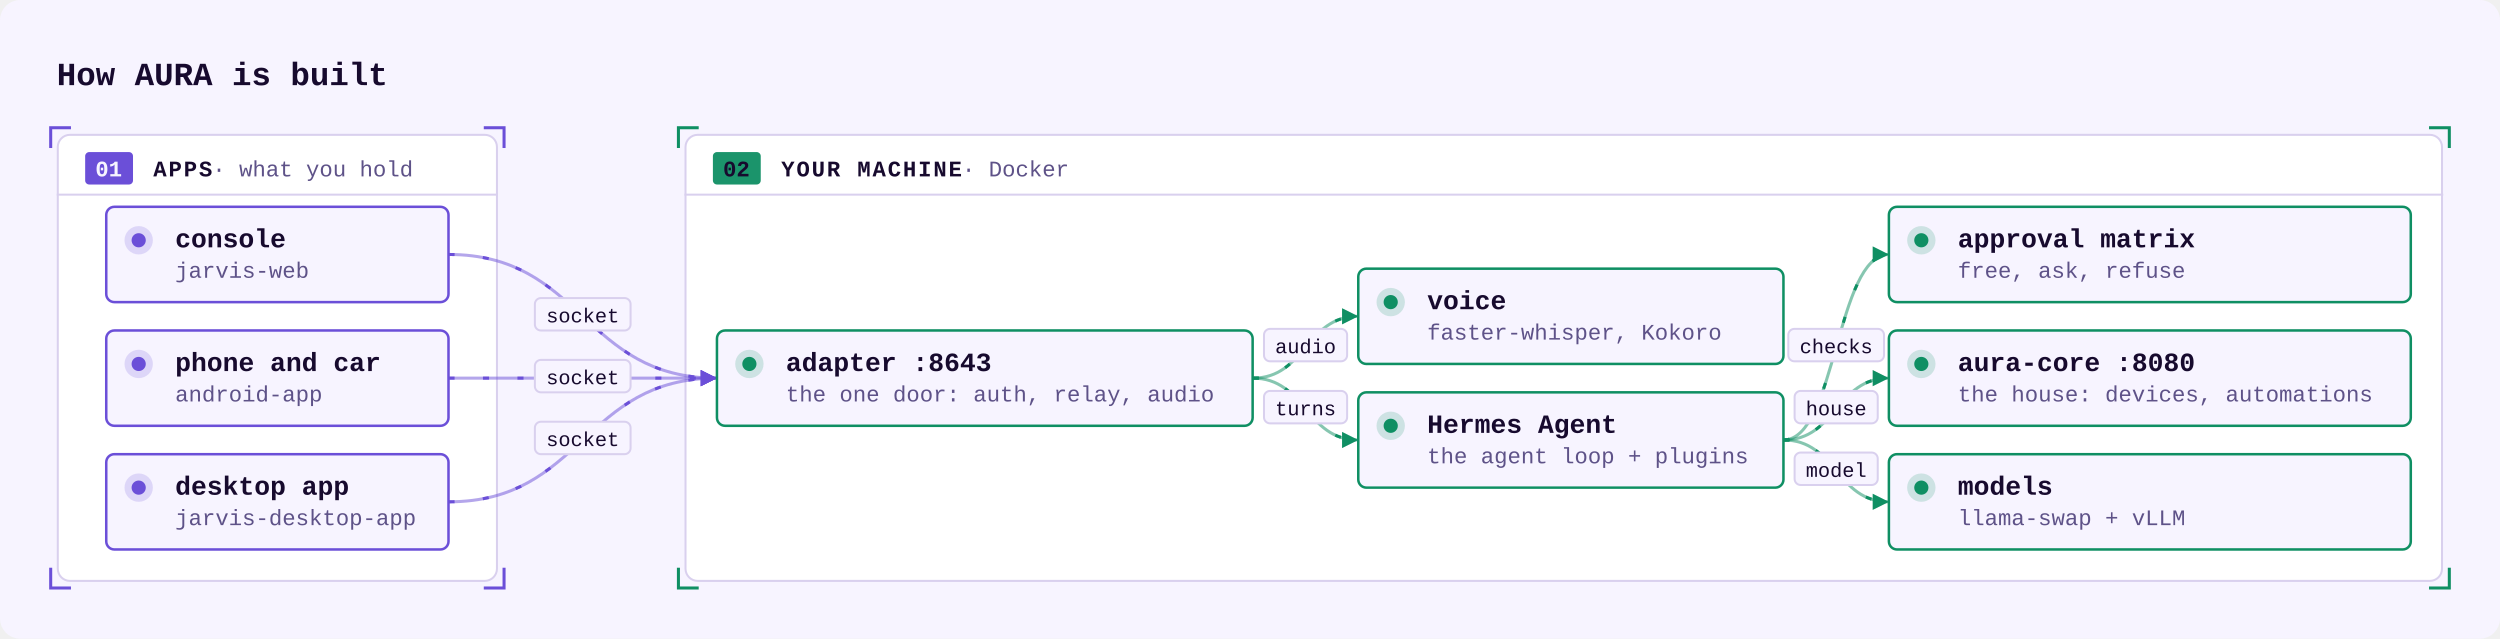
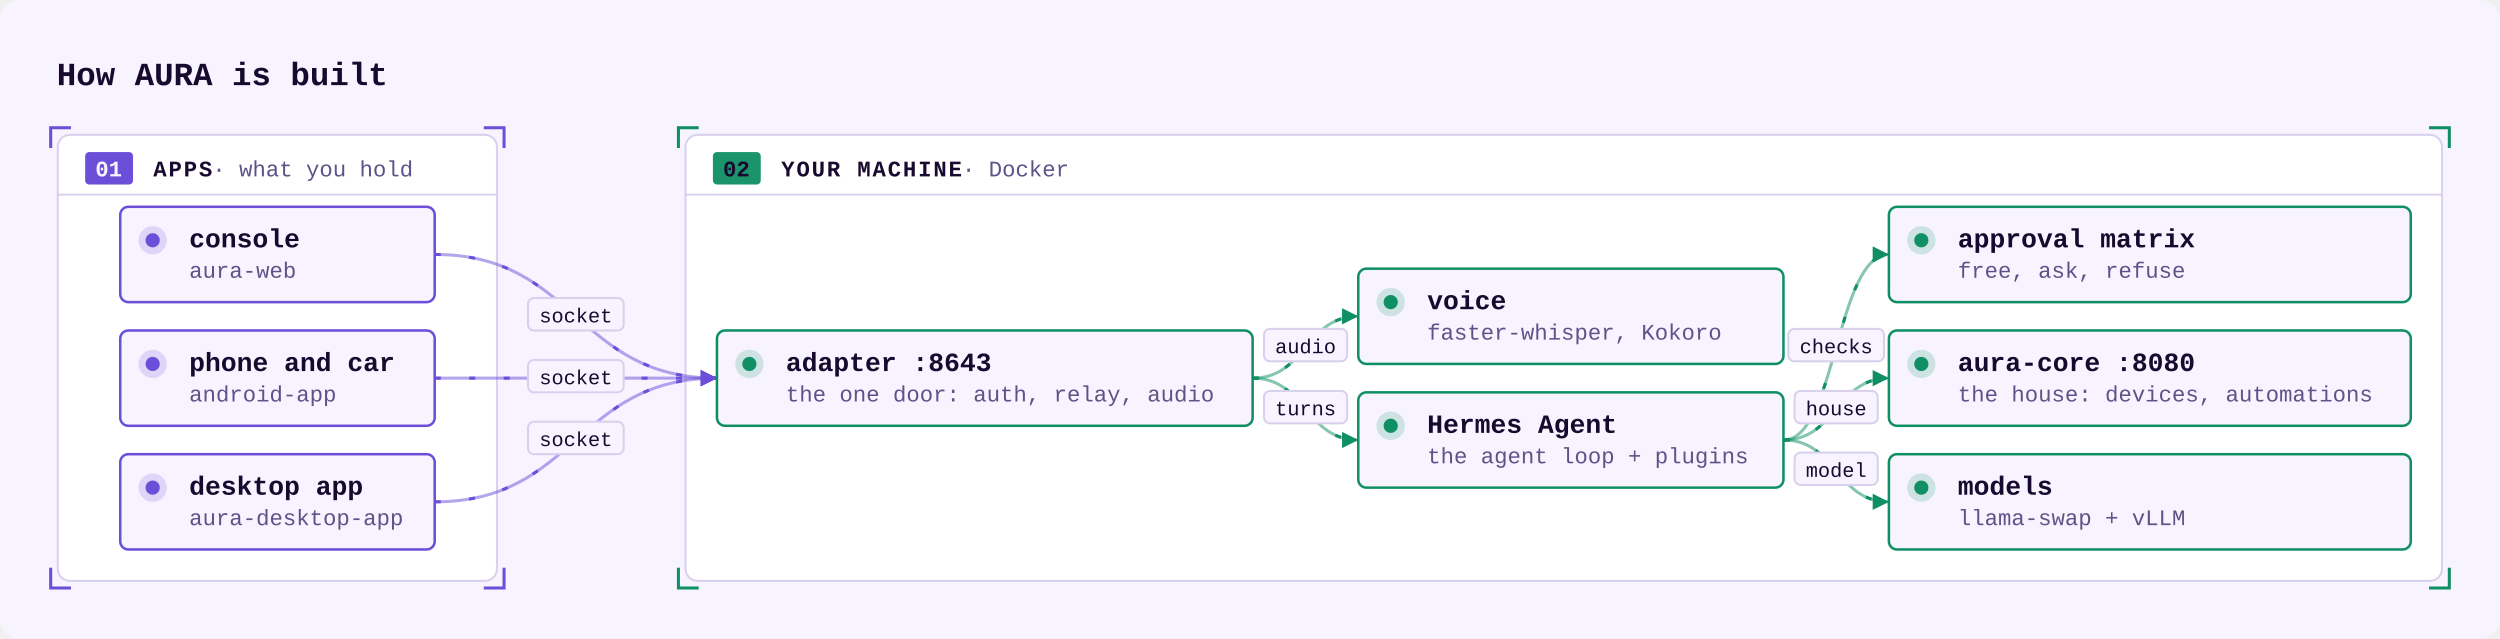
<svg xmlns="http://www.w3.org/2000/svg" viewBox="0 0 1233 315" width="1233" height="315" role="img" aria-labelledby="t d" font-family="ui-monospace,SFMono-Regular,Menlo,Consolas,'Liberation Mono',monospace">
  <style>.f{animation:f 1.7s linear infinite}@keyframes f{to{stroke-dashoffset:-17}}@media (prefers-reduced-motion:reduce){.f{animation:none}}</style>
  <rect width="1233" height="315" rx="10" fill="#F7F4FF" />
  <text x="28" y="42" font-size="16" font-weight="700" fill="#170A2E">How AURA is built</text>
  <rect x="28.5" y="66.5" width="216.6" height="220" rx="6" fill="#FFFFFF" stroke="#D9D0EE" />
  <rect x="42" y="75" width="23.6" height="16" rx="2" fill="#6B4FD8" />
  <text x="47" y="87" font-size="11" font-weight="700" fill="#F7F4FF">01</text>
  <text x="75.6" y="87" font-size="11" font-weight="700" letter-spacing=".9" fill="#170A2E">APPS<tspan font-weight="400" letter-spacing="0" fill="#5E5288"> · what you hold</tspan>
  </text>
  <path d="M28 96L245.6 96" fill="none" stroke="#D9D0EE" stroke-width="1" />
  <path d="M25 73V63H35M238.6 63H248.6V73M248.6 280V290H238.6M35 290H25V280" fill="none" stroke="#6B4FD8" stroke-width="1.5" />
  <rect x="338.1" y="66.5" width="866.3" height="220" rx="6" fill="#FFFFFF" stroke="#D9D0EE" />
  <rect x="351.6" y="75" width="23.6" height="16" rx="2" fill="#1B946B" />
  <text x="356.6" y="87" font-size="11" font-weight="700" fill="#170A2E">02</text>
  <text x="385.3" y="87" font-size="11" font-weight="700" letter-spacing=".9" fill="#170A2E">YOUR MACHINE<tspan font-weight="400" letter-spacing="0" fill="#5E5288"> · Docker</tspan>
  </text>
  <path d="M337.6 96L1205 96" fill="none" stroke="#D9D0EE" stroke-width="1" />
  <path d="M334.6 73V63H344.6M1198 63H1208V73M1208 280V290H1198M344.6 290H334.6V280" fill="none" stroke="#0F8F63" stroke-width="1.5" />
-   <path d="M221.2 125.5C287.4 125.5 287.4 186.5 353.6 186.5" fill="none" stroke="#6B4FD8" stroke-opacity=".5" stroke-width="1.5" />
-   <path class="f" d="M221.2 125.5C287.4 125.5 287.4 186.5 353.6 186.5" fill="none" stroke="#6B4FD8" stroke-width="1.5" stroke-dasharray="3 14" />
+   <path d="M214.4 125.5C284 125.5 284 186.5 353.6 186.5" fill="none" stroke="#6B4FD8" stroke-opacity=".5" stroke-width="1.5" />
+   <path class="f" d="M214.4 125.5C284 125.5 284 186.5 353.6 186.5" fill="none" stroke="#6B4FD8" stroke-width="1.5" stroke-dasharray="3 14" />
  <path d="M353.6 186.5 L345.6 190.5 L345.6 182.5Z" fill="#6B4FD8" />
-   <rect x="263.8" y="147" width="47.2" height="16" rx="3" fill="#F7F4FF" stroke="#D9D0EE" />
-   <text x="287.4" y="159" font-size="10" text-anchor="middle" fill="#170A2E">socket</text>
-   <path d="M221.2 186.5C287.4 186.5 287.4 186.5 353.6 186.5" fill="none" stroke="#6B4FD8" stroke-opacity=".5" stroke-width="1.5" />
-   <path class="f" d="M221.2 186.5C287.4 186.5 287.4 186.5 353.6 186.5" fill="none" stroke="#6B4FD8" stroke-width="1.5" stroke-dasharray="3 14" />
+   <rect x="260.4" y="147" width="47.2" height="16" rx="3" fill="#F7F4FF" stroke="#D9D0EE" />
+   <text x="284" y="159" font-size="10" text-anchor="middle" fill="#170A2E">socket</text>
+   <path d="M214.4 186.5C284 186.5 284 186.5 353.6 186.5" fill="none" stroke="#6B4FD8" stroke-opacity=".5" stroke-width="1.5" />
+   <path class="f" d="M214.4 186.5C284 186.5 284 186.5 353.6 186.5" fill="none" stroke="#6B4FD8" stroke-width="1.5" stroke-dasharray="3 14" />
  <path d="M353.6 186.5 L345.6 190.5 L345.6 182.5Z" fill="#6B4FD8" />
-   <rect x="263.8" y="177.5" width="47.2" height="16" rx="3" fill="#F7F4FF" stroke="#D9D0EE" />
-   <text x="287.4" y="189.5" font-size="10" text-anchor="middle" fill="#170A2E">socket</text>
-   <path d="M221.2 247.5C287.4 247.5 287.4 186.5 353.6 186.5" fill="none" stroke="#6B4FD8" stroke-opacity=".5" stroke-width="1.5" />
-   <path class="f" d="M221.2 247.5C287.4 247.5 287.4 186.5 353.6 186.5" fill="none" stroke="#6B4FD8" stroke-width="1.5" stroke-dasharray="3 14" />
+   <rect x="260.4" y="177.5" width="47.2" height="16" rx="3" fill="#F7F4FF" stroke="#D9D0EE" />
+   <text x="284" y="189.5" font-size="10" text-anchor="middle" fill="#170A2E">socket</text>
+   <path d="M214.4 247.5C284 247.5 284 186.5 353.6 186.5" fill="none" stroke="#6B4FD8" stroke-opacity=".5" stroke-width="1.5" />
+   <path class="f" d="M214.4 247.5C284 247.5 284 186.5 353.6 186.5" fill="none" stroke="#6B4FD8" stroke-width="1.5" stroke-dasharray="3 14" />
  <path d="M353.6 186.5 L345.6 190.5 L345.6 182.5Z" fill="#6B4FD8" />
-   <rect x="263.8" y="208" width="47.2" height="16" rx="3" fill="#F7F4FF" stroke="#D9D0EE" />
-   <text x="287.4" y="220" font-size="10" text-anchor="middle" fill="#170A2E">socket</text>
+   <rect x="260.4" y="208" width="47.2" height="16" rx="3" fill="#F7F4FF" stroke="#D9D0EE" />
+   <text x="284" y="220" font-size="10" text-anchor="middle" fill="#170A2E">socket</text>
  <path d="M617.9 186.5C643.9 186.5 643.9 156 669.9 156" fill="none" stroke="#0F8F63" stroke-opacity=".5" stroke-width="1.5" />
  <path class="f" d="M617.9 186.5C643.9 186.5 643.9 156 669.9 156" fill="none" stroke="#0F8F63" stroke-width="1.5" stroke-dasharray="3 14" />
  <path d="M669.9 156 L661.9 160 L661.9 152Z" fill="#0F8F63" />
  <rect x="623.4" y="162.2" width="41" height="16" rx="3" fill="#F7F4FF" stroke="#D9D0EE" />
  <text x="643.9" y="174.2" font-size="10" text-anchor="middle" fill="#170A2E">audio</text>
  <path d="M617.9 186.5C643.9 186.5 643.9 217 669.9 217" fill="none" stroke="#0F8F63" stroke-opacity=".5" stroke-width="1.5" />
  <path class="f" d="M617.9 186.5C643.9 186.5 643.9 217 669.9 217" fill="none" stroke="#0F8F63" stroke-width="1.5" stroke-dasharray="3 14" />
  <path d="M669.9 217 L661.9 221 L661.9 213Z" fill="#0F8F63" />
  <rect x="623.4" y="192.8" width="41" height="16" rx="3" fill="#F7F4FF" stroke="#D9D0EE" />
  <text x="643.9" y="204.8" font-size="10" text-anchor="middle" fill="#170A2E">turns</text>
  <path d="M879.6 217C905.6 217 905.6 125.5 931.6 125.5" fill="none" stroke="#0F8F63" stroke-opacity=".5" stroke-width="1.5" />
  <path class="f" d="M879.6 217C905.6 217 905.6 125.5 931.6 125.5" fill="none" stroke="#0F8F63" stroke-width="1.5" stroke-dasharray="3 14" />
  <path d="M931.6 125.5 L923.6 129.5 L923.6 121.5Z" fill="#0F8F63" />
  <rect x="882" y="162.2" width="47.2" height="16" rx="3" fill="#F7F4FF" stroke="#D9D0EE" />
  <text x="905.6" y="174.2" font-size="10" text-anchor="middle" fill="#170A2E">checks</text>
  <path d="M879.6 217C905.6 217 905.6 186.5 931.6 186.5" fill="none" stroke="#0F8F63" stroke-opacity=".5" stroke-width="1.5" />
  <path class="f" d="M879.6 217C905.6 217 905.6 186.5 931.6 186.5" fill="none" stroke="#0F8F63" stroke-width="1.5" stroke-dasharray="3 14" />
  <path d="M931.6 186.5 L923.6 190.5 L923.6 182.5Z" fill="#0F8F63" />
  <rect x="885.1" y="192.8" width="41" height="16" rx="3" fill="#F7F4FF" stroke="#D9D0EE" />
  <text x="905.6" y="204.8" font-size="10" text-anchor="middle" fill="#170A2E">house</text>
  <path d="M879.6 217C905.6 217 905.6 247.5 931.6 247.5" fill="none" stroke="#0F8F63" stroke-opacity=".5" stroke-width="1.5" />
  <path class="f" d="M879.6 217C905.6 217 905.6 247.5 931.6 247.5" fill="none" stroke="#0F8F63" stroke-width="1.5" stroke-dasharray="3 14" />
  <path d="M931.6 247.5 L923.6 251.5 L923.6 243.5Z" fill="#0F8F63" />
  <rect x="885.1" y="223.2" width="41" height="16" rx="3" fill="#F7F4FF" stroke="#D9D0EE" />
  <text x="905.6" y="235.2" font-size="10" text-anchor="middle" fill="#170A2E">model</text>
-   <rect x="52.4" y="102" width="168.8" height="47" rx="4" fill="#F7F4FF" stroke="#6B4FD8" stroke-width="1.25" />
-   <circle cx="68.4" cy="118.5" r="7" fill="#6B4FD8" opacity=".18" />
-   <circle cx="68.4" cy="118.5" r="3.5" fill="#6B4FD8" />
-   <text x="86.4" y="122" font-size="13" font-weight="600" fill="#170A2E">console</text>
-   <text x="86.4" y="137" font-size="11" fill="#5E5288">jarvis-web</text>
-   <rect x="52.4" y="163" width="168.8" height="47" rx="4" fill="#F7F4FF" stroke="#6B4FD8" stroke-width="1.25" />
-   <circle cx="68.4" cy="179.5" r="7" fill="#6B4FD8" opacity=".18" />
-   <circle cx="68.4" cy="179.5" r="3.5" fill="#6B4FD8" />
-   <text x="86.4" y="183" font-size="13" font-weight="600" fill="#170A2E">phone and car</text>
-   <text x="86.4" y="198" font-size="11" fill="#5E5288">android-app</text>
-   <rect x="52.4" y="224" width="168.8" height="47" rx="4" fill="#F7F4FF" stroke="#6B4FD8" stroke-width="1.25" />
-   <circle cx="68.4" cy="240.5" r="7" fill="#6B4FD8" opacity=".18" />
-   <circle cx="68.4" cy="240.5" r="3.5" fill="#6B4FD8" />
-   <text x="86.4" y="244" font-size="13" font-weight="600" fill="#170A2E">desktop app</text>
-   <text x="86.4" y="259" font-size="11" fill="#5E5288">jarvis-desktop-app</text>
+   <rect x="59.3" y="102" width="155.1" height="47" rx="4" fill="#F7F4FF" stroke="#6B4FD8" stroke-width="1.25" />
+   <circle cx="75.3" cy="118.5" r="7" fill="#6B4FD8" opacity=".18" />
+   <circle cx="75.3" cy="118.5" r="3.5" fill="#6B4FD8" />
+   <text x="93.3" y="122" font-size="13" font-weight="600" fill="#170A2E">console</text>
+   <text x="93.3" y="137" font-size="11" fill="#5E5288">aura-web</text>
+   <rect x="59.3" y="163" width="155.1" height="47" rx="4" fill="#F7F4FF" stroke="#6B4FD8" stroke-width="1.25" />
+   <circle cx="75.3" cy="179.5" r="7" fill="#6B4FD8" opacity=".18" />
+   <circle cx="75.3" cy="179.5" r="3.5" fill="#6B4FD8" />
+   <text x="93.3" y="183" font-size="13" font-weight="600" fill="#170A2E">phone and car</text>
+   <text x="93.3" y="198" font-size="11" fill="#5E5288">android-app</text>
+   <rect x="59.3" y="224" width="155.1" height="47" rx="4" fill="#F7F4FF" stroke="#6B4FD8" stroke-width="1.25" />
+   <circle cx="75.3" cy="240.5" r="7" fill="#6B4FD8" opacity=".18" />
+   <circle cx="75.3" cy="240.5" r="3.5" fill="#6B4FD8" />
+   <text x="93.3" y="244" font-size="13" font-weight="600" fill="#170A2E">desktop app</text>
+   <text x="93.3" y="259" font-size="11" fill="#5E5288">aura-desktop-app</text>
  <rect x="353.6" y="163" width="264.2" height="47" rx="4" fill="#F7F4FF" stroke="#0F8F63" stroke-width="1.25" />
  <circle cx="369.6" cy="179.5" r="7" fill="#0F8F63" opacity=".18" />
  <circle cx="369.6" cy="179.5" r="3.5" fill="#0F8F63" />
  <text x="387.6" y="183" font-size="13" font-weight="600" fill="#170A2E">adapter :8643</text>
  <text x="387.6" y="198" font-size="11" fill="#5E5288">the one door: auth, relay, audio</text>
  <rect x="669.9" y="132.5" width="209.7" height="47" rx="4" fill="#F7F4FF" stroke="#0F8F63" stroke-width="1.25" />
  <circle cx="685.9" cy="149" r="7" fill="#0F8F63" opacity=".18" />
  <circle cx="685.9" cy="149" r="3.5" fill="#0F8F63" />
  <text x="703.9" y="152.5" font-size="13" font-weight="600" fill="#170A2E">voice</text>
  <text x="703.9" y="167.5" font-size="11" fill="#5E5288">faster-whisper, Kokoro</text>
  <rect x="669.9" y="193.5" width="209.7" height="47" rx="4" fill="#F7F4FF" stroke="#0F8F63" stroke-width="1.25" />
  <circle cx="685.9" cy="210" r="7" fill="#0F8F63" opacity=".18" />
  <circle cx="685.9" cy="210" r="3.5" fill="#0F8F63" />
  <text x="703.9" y="213.5" font-size="13" font-weight="600" fill="#170A2E">Hermes Agent</text>
  <text x="703.9" y="228.5" font-size="11" fill="#5E5288">the agent loop + plugins</text>
  <rect x="931.6" y="102" width="257.4" height="47" rx="4" fill="#F7F4FF" stroke="#0F8F63" stroke-width="1.25" />
  <circle cx="947.6" cy="118.5" r="7" fill="#0F8F63" opacity=".18" />
  <circle cx="947.6" cy="118.5" r="3.5" fill="#0F8F63" />
  <text x="965.6" y="122" font-size="13" font-weight="600" fill="#170A2E">approval matrix</text>
  <text x="965.6" y="137" font-size="11" fill="#5E5288">free, ask, refuse</text>
  <rect x="931.6" y="163" width="257.4" height="47" rx="4" fill="#F7F4FF" stroke="#0F8F63" stroke-width="1.25" />
  <circle cx="947.6" cy="179.5" r="7" fill="#0F8F63" opacity=".18" />
  <circle cx="947.6" cy="179.5" r="3.5" fill="#0F8F63" />
  <text x="965.6" y="183" font-size="13" font-weight="600" fill="#170A2E">aura-core :8080</text>
  <text x="965.6" y="198" font-size="11" fill="#5E5288">the house: devices, automations</text>
  <rect x="931.6" y="224" width="257.4" height="47" rx="4" fill="#F7F4FF" stroke="#0F8F63" stroke-width="1.25" />
  <circle cx="947.6" cy="240.5" r="7" fill="#0F8F63" opacity=".18" />
  <circle cx="947.6" cy="240.5" r="3.5" fill="#0F8F63" />
  <text x="965.6" y="244" font-size="13" font-weight="600" fill="#170A2E">models</text>
  <text x="965.6" y="259" font-size="11" fill="#5E5288">llama-swap + vLLM</text>
</svg>
